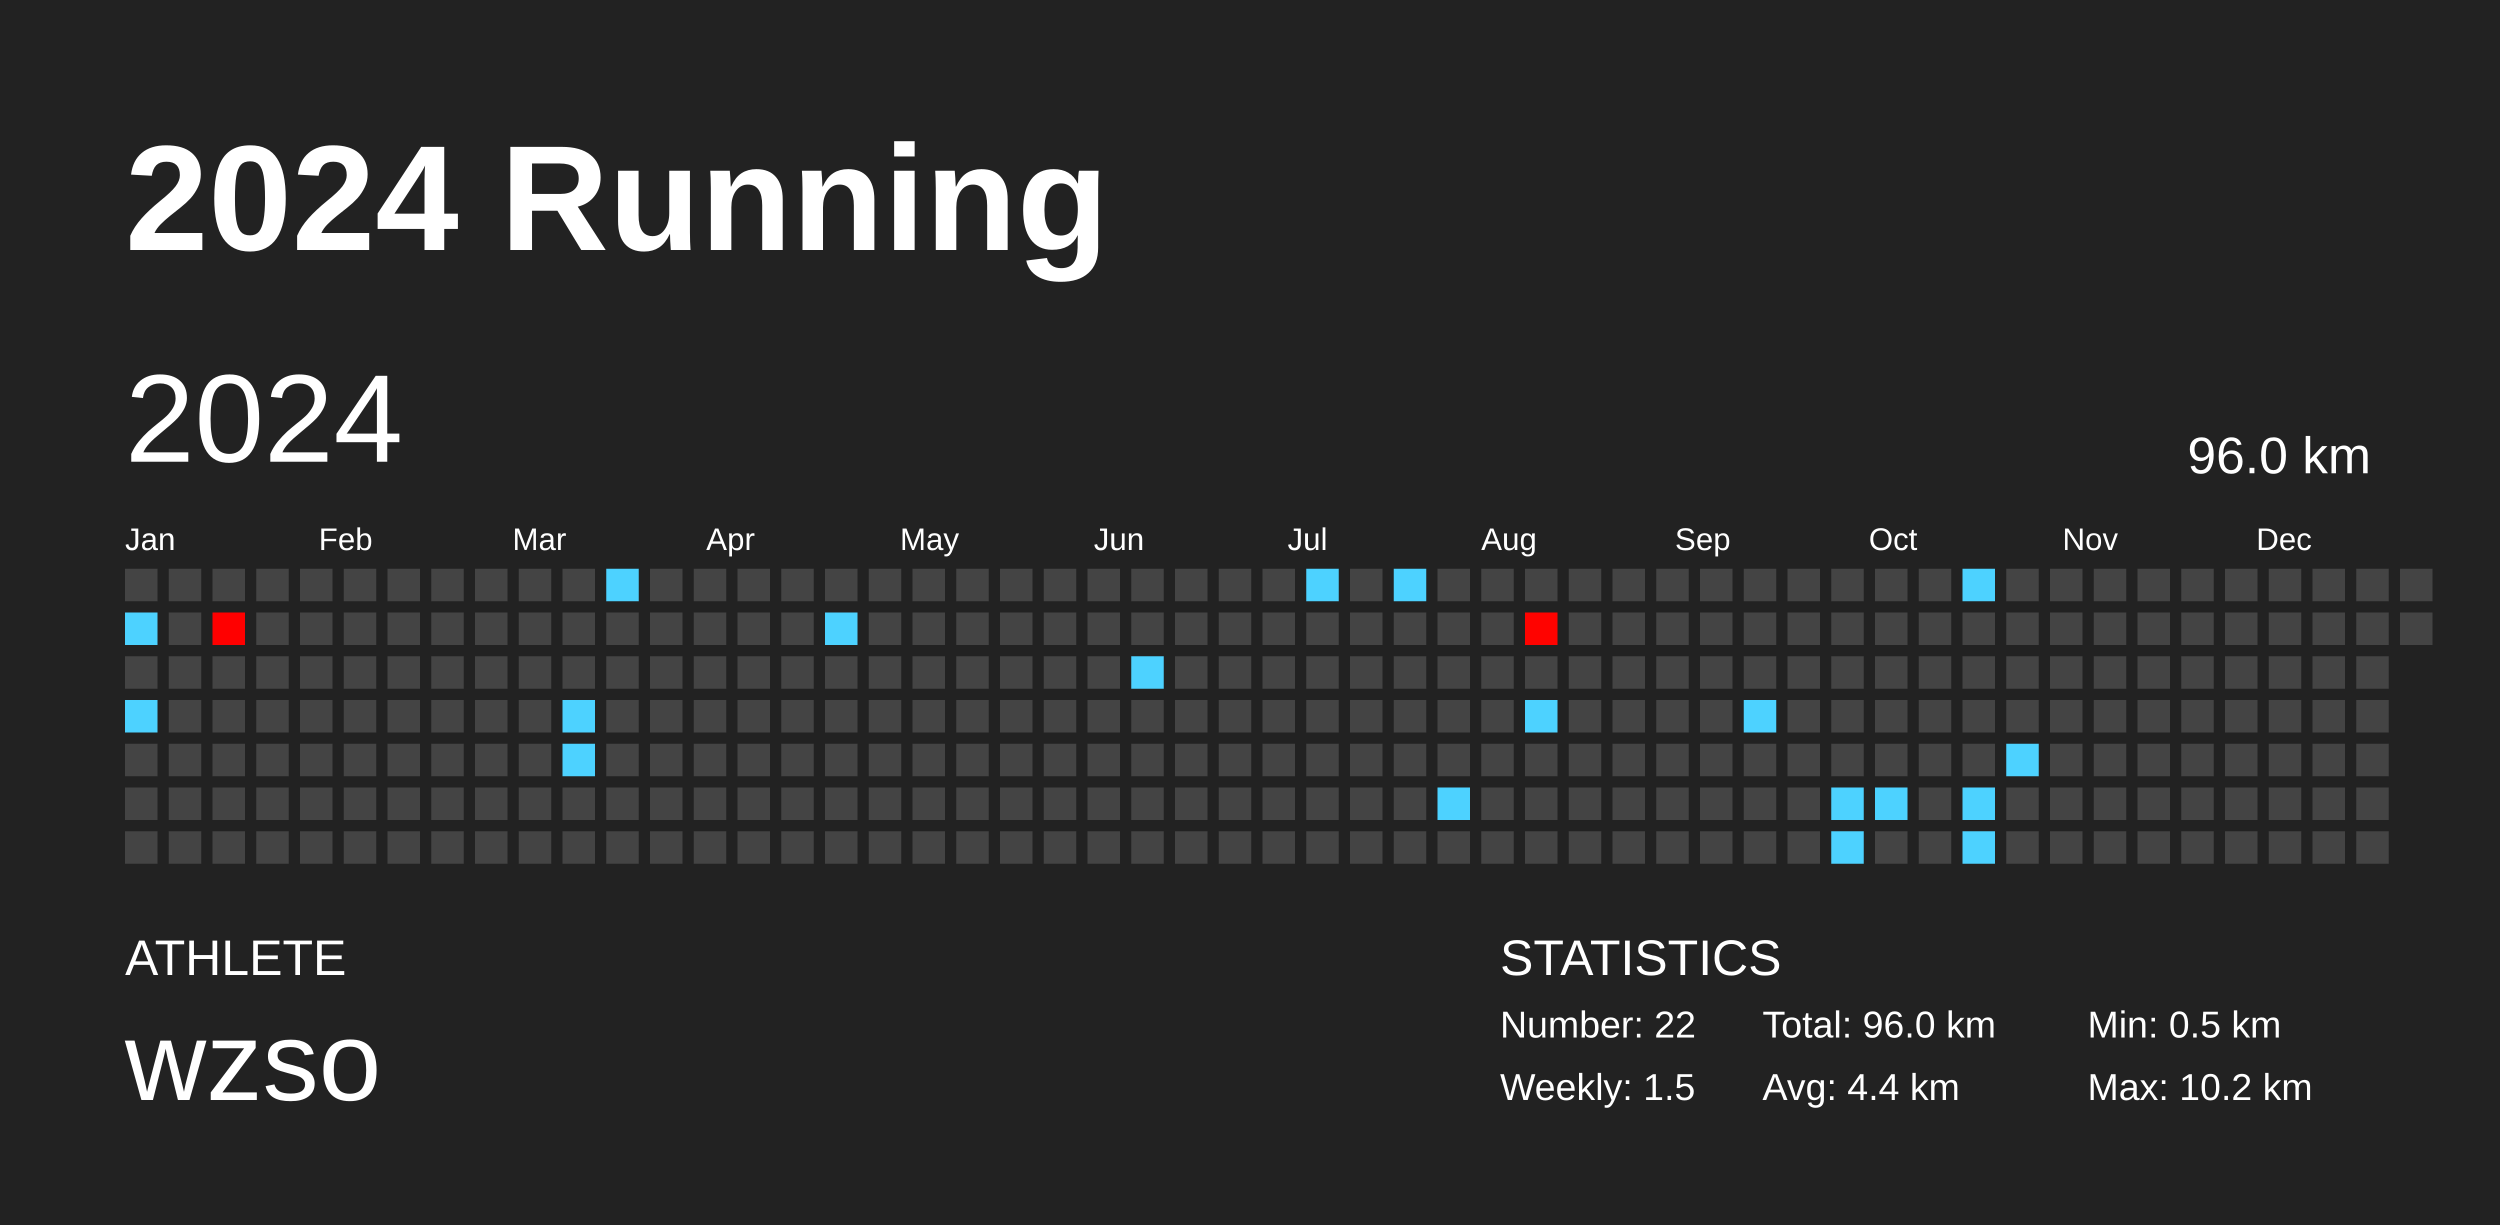
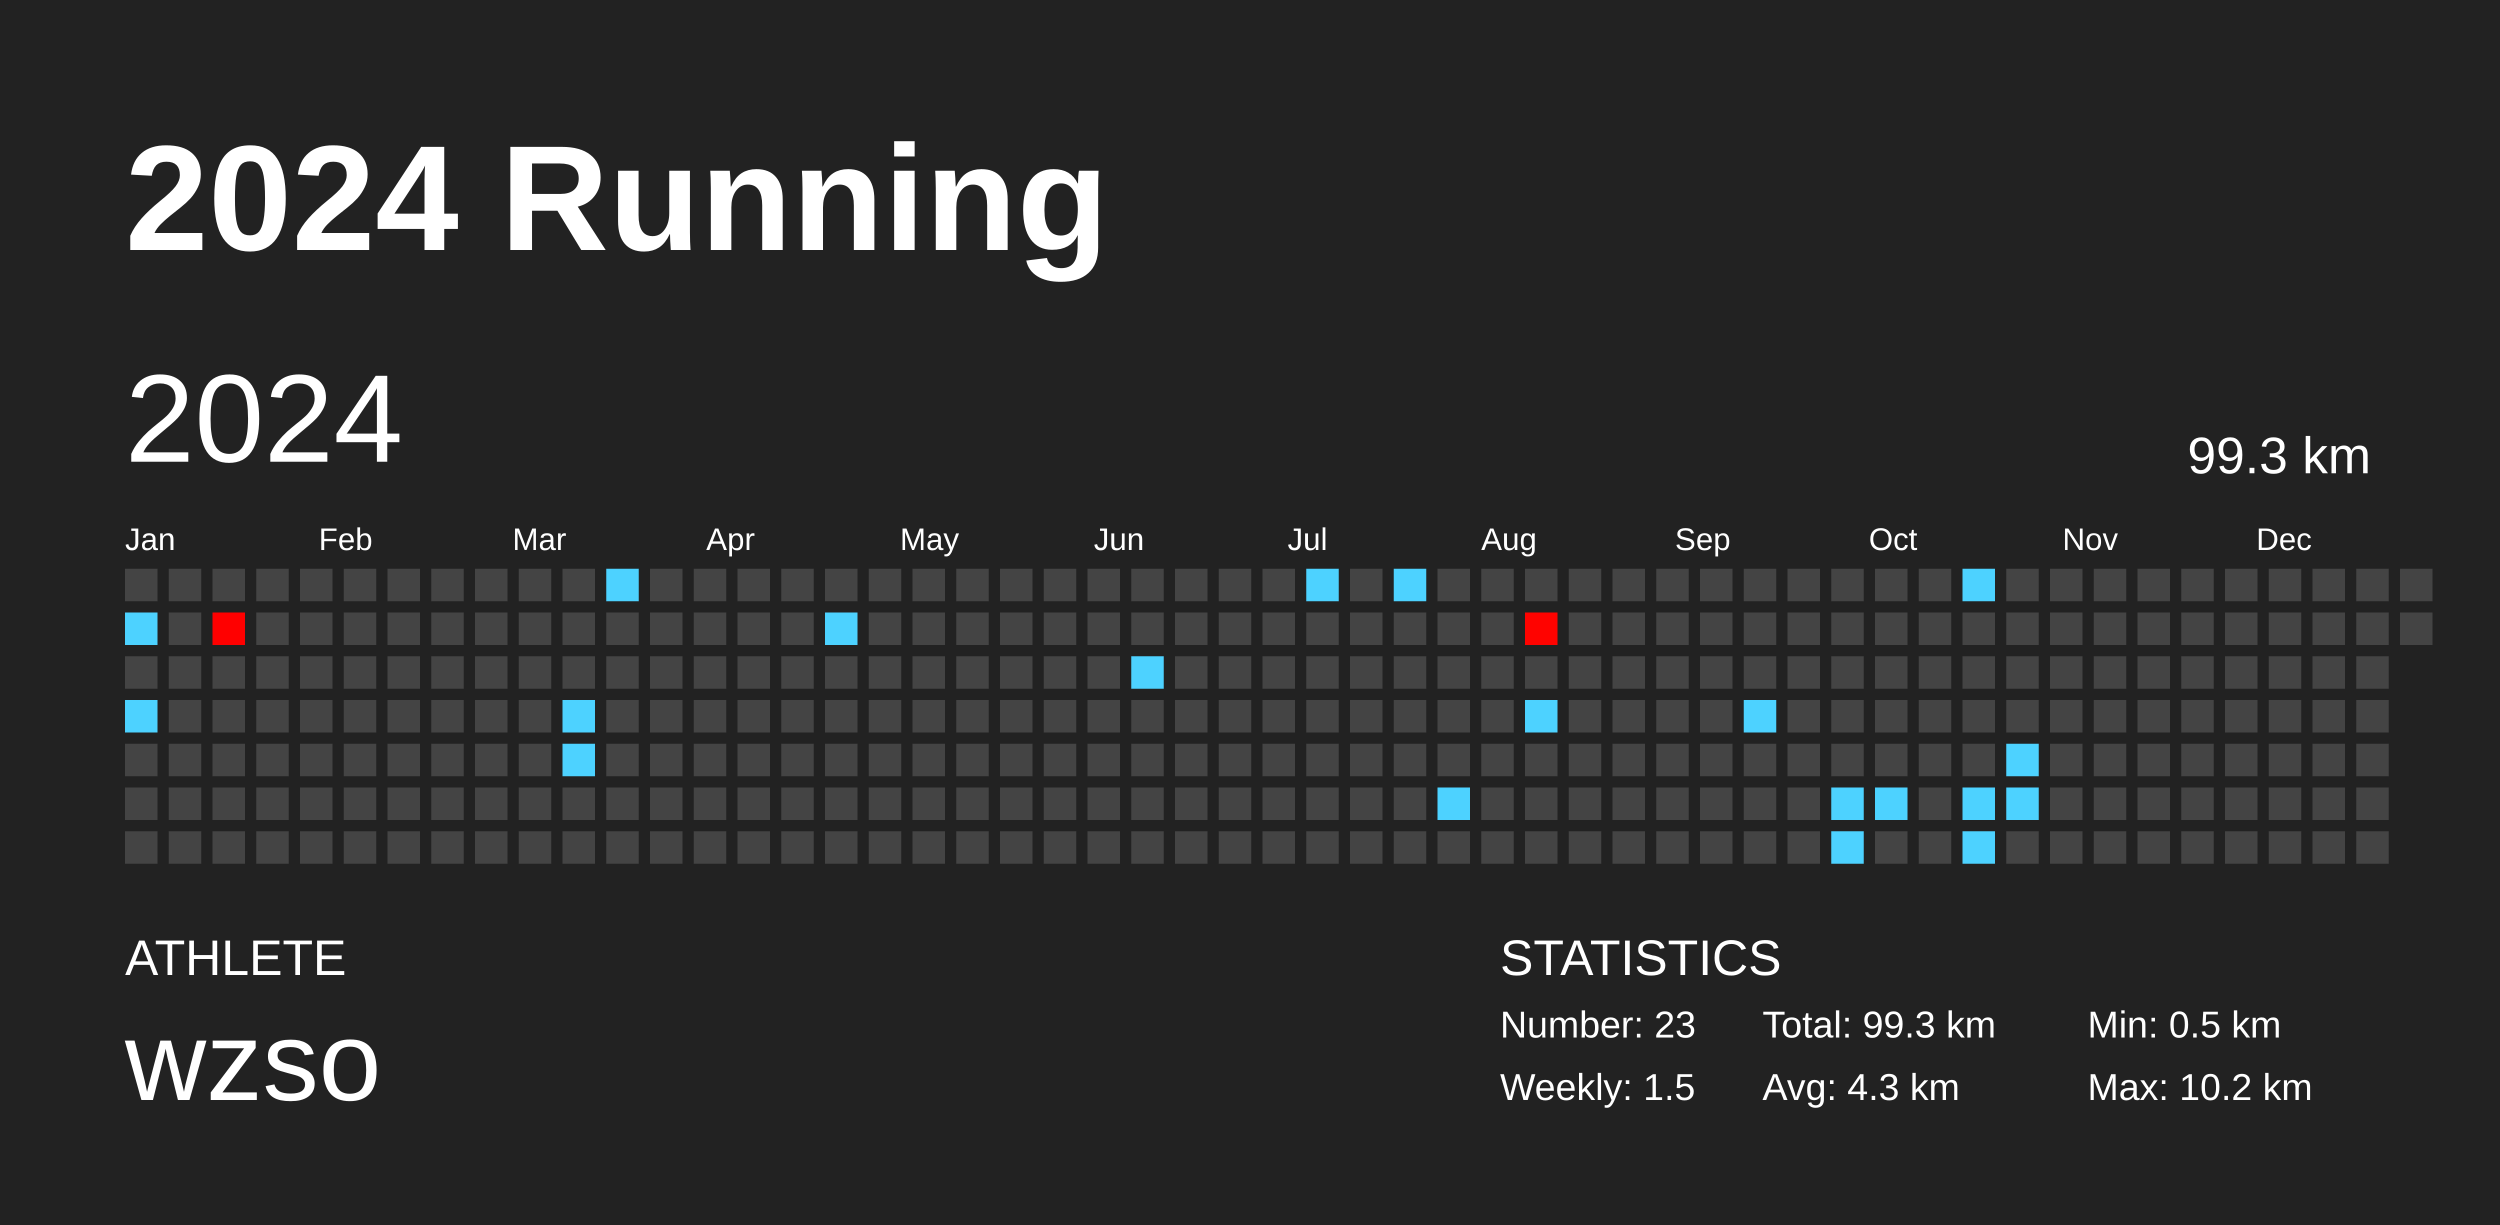
<svg xmlns="http://www.w3.org/2000/svg" baseProfile="full" height="98mm" version="1.1" viewBox="0,0,200,98" width="200mm">
  <defs />
  <rect fill="#222222" height="98" width="200" x="0" y="0" />
  <text fill="#FFFFFF" style="font-size:12px; font-family:Arial; font-weight:bold;" x="10" y="20">2024 Running</text>
  <text fill="#FFFFFF" style="font-size:4px; font-family:Arial" x="10" y="78">ATHLETE</text>
  <text fill="#FFFFFF" style="font-size:9px; font-family:Arial" x="10" y="88">wzso</text>
  <text fill="#FFFFFF" style="font-size:4px; font-family:Arial" x="120" y="78">STATISTICS</text>
-   <text fill="#FFFFFF" style="font-size:3px; font-family:Arial" x="120" y="83">Number: 22</text>
+   <text fill="#FFFFFF" style="font-size:3px; font-family:Arial" x="120" y="83">Number: 23</text>
  <text fill="#FFFFFF" style="font-size:3px; font-family:Arial" x="120" y="88">Weekly: 1.5</text>
-   <text fill="#FFFFFF" style="font-size:3px; font-family:Arial" x="141" y="83">Total: 96.0 km</text>
-   <text fill="#FFFFFF" style="font-size:3px; font-family:Arial" x="141" y="88">Avg: 4.4 km</text>
+   <text fill="#FFFFFF" style="font-size:3px; font-family:Arial" x="141" y="83">Total: 99.3 km</text>
+   <text fill="#FFFFFF" style="font-size:3px; font-family:Arial" x="141" y="88">Avg: 4.3 km</text>
  <text fill="#FFFFFF" style="font-size:3px; font-family:Arial" x="167" y="83">Min: 0.5 km</text>
  <text fill="#FFFFFF" style="font-size:3px; font-family:Arial" x="167" y="88">Max: 10.2 km</text>
  <text dominant-baseline="hanging" fill="#FFFFFF" style="font-size:10.0px; font-family:Arial;" x="10" y="30">2024</text>
-   <text dominant-baseline="hanging" fill="#FFFFFF" style="font-size:4.125px; font-family:Arial;" x="175" y="35">96.0 km</text>
+   <text dominant-baseline="hanging" fill="#FFFFFF" style="font-size:4.125px; font-family:Arial;" x="175" y="35">99.3 km</text>
  <text fill="#FFFFFF" style="font-size:2.5px; font-family:Arial" x="10.0" y="44">Jan</text>
  <text fill="#FFFFFF" style="font-size:2.5px; font-family:Arial" x="25.5" y="44">Feb</text>
  <text fill="#FFFFFF" style="font-size:2.5px; font-family:Arial" x="41.0" y="44">Mar</text>
  <text fill="#FFFFFF" style="font-size:2.5px; font-family:Arial" x="56.5" y="44">Apr</text>
  <text fill="#FFFFFF" style="font-size:2.5px; font-family:Arial" x="72.0" y="44">May</text>
  <text fill="#FFFFFF" style="font-size:2.5px; font-family:Arial" x="87.5" y="44">Jun</text>
  <text fill="#FFFFFF" style="font-size:2.5px; font-family:Arial" x="103.0" y="44">Jul</text>
  <text fill="#FFFFFF" style="font-size:2.5px; font-family:Arial" x="118.5" y="44">Aug</text>
  <text fill="#FFFFFF" style="font-size:2.5px; font-family:Arial" x="134.0" y="44">Sep</text>
  <text fill="#FFFFFF" style="font-size:2.5px; font-family:Arial" x="149.5" y="44">Oct</text>
  <text fill="#FFFFFF" style="font-size:2.5px; font-family:Arial" x="165.0" y="44">Nov</text>
  <text fill="#FFFFFF" style="font-size:2.5px; font-family:Arial" x="180.5" y="44">Dec</text>
  <rect fill="#444444" height="2.6" width="2.6" x="10.0" y="45.5" />
  <rect fill="#4dd2ff" height="2.6" width="2.6" x="10.0" y="49.0" />
  <rect fill="#444444" height="2.6" width="2.6" x="10.0" y="52.5" />
  <rect fill="#4dd2ff" height="2.6" width="2.6" x="10.0" y="56.0" />
  <rect fill="#444444" height="2.6" width="2.6" x="10.0" y="59.5" />
  <rect fill="#444444" height="2.6" width="2.6" x="10.0" y="63.0" />
  <rect fill="#444444" height="2.6" width="2.6" x="10.0" y="66.5" />
  <rect fill="#444444" height="2.6" width="2.6" x="13.5" y="45.5" />
  <rect fill="#444444" height="2.6" width="2.6" x="13.5" y="49.0" />
  <rect fill="#444444" height="2.6" width="2.6" x="13.5" y="52.5" />
  <rect fill="#444444" height="2.6" width="2.6" x="13.5" y="56.0" />
  <rect fill="#444444" height="2.6" width="2.6" x="13.5" y="59.5" />
  <rect fill="#444444" height="2.6" width="2.6" x="13.5" y="63.0" />
  <rect fill="#444444" height="2.6" width="2.6" x="13.5" y="66.5" />
  <rect fill="#444444" height="2.6" width="2.6" x="17.0" y="45.5" />
  <rect fill="#ff0000" height="2.6" width="2.6" x="17.0" y="49.0" />
  <rect fill="#444444" height="2.6" width="2.6" x="17.0" y="52.5" />
  <rect fill="#444444" height="2.6" width="2.6" x="17.0" y="56.0" />
  <rect fill="#444444" height="2.6" width="2.6" x="17.0" y="59.5" />
  <rect fill="#444444" height="2.6" width="2.6" x="17.0" y="63.0" />
  <rect fill="#444444" height="2.6" width="2.6" x="17.0" y="66.5" />
  <rect fill="#444444" height="2.6" width="2.6" x="20.5" y="45.5" />
  <rect fill="#444444" height="2.6" width="2.6" x="20.5" y="49.0" />
  <rect fill="#444444" height="2.6" width="2.6" x="20.5" y="52.5" />
  <rect fill="#444444" height="2.6" width="2.6" x="20.5" y="56.0" />
  <rect fill="#444444" height="2.6" width="2.6" x="20.5" y="59.5" />
  <rect fill="#444444" height="2.6" width="2.6" x="20.5" y="63.0" />
  <rect fill="#444444" height="2.6" width="2.6" x="20.5" y="66.5" />
  <rect fill="#444444" height="2.6" width="2.6" x="24.0" y="45.5" />
  <rect fill="#444444" height="2.6" width="2.6" x="24.0" y="49.0" />
  <rect fill="#444444" height="2.6" width="2.6" x="24.0" y="52.5" />
  <rect fill="#444444" height="2.6" width="2.6" x="24.0" y="56.0" />
  <rect fill="#444444" height="2.6" width="2.6" x="24.0" y="59.5" />
  <rect fill="#444444" height="2.6" width="2.6" x="24.0" y="63.0" />
  <rect fill="#444444" height="2.6" width="2.6" x="24.0" y="66.5" />
  <rect fill="#444444" height="2.6" width="2.6" x="27.5" y="45.5" />
  <rect fill="#444444" height="2.6" width="2.6" x="27.5" y="49.0" />
  <rect fill="#444444" height="2.6" width="2.6" x="27.5" y="52.5" />
  <rect fill="#444444" height="2.6" width="2.6" x="27.5" y="56.0" />
  <rect fill="#444444" height="2.6" width="2.6" x="27.5" y="59.5" />
  <rect fill="#444444" height="2.6" width="2.6" x="27.5" y="63.0" />
  <rect fill="#444444" height="2.6" width="2.6" x="27.5" y="66.5" />
  <rect fill="#444444" height="2.6" width="2.6" x="31.0" y="45.5" />
  <rect fill="#444444" height="2.6" width="2.6" x="31.0" y="49.0" />
  <rect fill="#444444" height="2.6" width="2.6" x="31.0" y="52.5" />
  <rect fill="#444444" height="2.6" width="2.6" x="31.0" y="56.0" />
  <rect fill="#444444" height="2.6" width="2.6" x="31.0" y="59.5" />
  <rect fill="#444444" height="2.6" width="2.6" x="31.0" y="63.0" />
  <rect fill="#444444" height="2.6" width="2.6" x="31.0" y="66.5" />
  <rect fill="#444444" height="2.6" width="2.6" x="34.5" y="45.5" />
  <rect fill="#444444" height="2.6" width="2.6" x="34.5" y="49.0" />
  <rect fill="#444444" height="2.6" width="2.6" x="34.5" y="52.5" />
  <rect fill="#444444" height="2.6" width="2.6" x="34.5" y="56.0" />
  <rect fill="#444444" height="2.6" width="2.6" x="34.5" y="59.5" />
  <rect fill="#444444" height="2.6" width="2.6" x="34.5" y="63.0" />
  <rect fill="#444444" height="2.6" width="2.6" x="34.5" y="66.5" />
  <rect fill="#444444" height="2.6" width="2.6" x="38.0" y="45.5" />
  <rect fill="#444444" height="2.6" width="2.6" x="38.0" y="49.0" />
  <rect fill="#444444" height="2.6" width="2.6" x="38.0" y="52.5" />
  <rect fill="#444444" height="2.6" width="2.6" x="38.0" y="56.0" />
  <rect fill="#444444" height="2.6" width="2.6" x="38.0" y="59.5" />
  <rect fill="#444444" height="2.6" width="2.6" x="38.0" y="63.0" />
  <rect fill="#444444" height="2.6" width="2.6" x="38.0" y="66.5" />
  <rect fill="#444444" height="2.6" width="2.6" x="41.5" y="45.5" />
  <rect fill="#444444" height="2.6" width="2.6" x="41.5" y="49.0" />
  <rect fill="#444444" height="2.6" width="2.6" x="41.5" y="52.5" />
  <rect fill="#444444" height="2.6" width="2.6" x="41.5" y="56.0" />
  <rect fill="#444444" height="2.6" width="2.6" x="41.5" y="59.5" />
  <rect fill="#444444" height="2.6" width="2.6" x="41.5" y="63.0" />
  <rect fill="#444444" height="2.6" width="2.6" x="41.5" y="66.5" />
  <rect fill="#444444" height="2.6" width="2.6" x="45.0" y="45.5" />
  <rect fill="#444444" height="2.6" width="2.6" x="45.0" y="49.0" />
  <rect fill="#444444" height="2.6" width="2.6" x="45.0" y="52.5" />
  <rect fill="#4dd2ff" height="2.6" width="2.6" x="45.0" y="56.0" />
  <rect fill="#4dd2ff" height="2.6" width="2.6" x="45.0" y="59.5" />
  <rect fill="#444444" height="2.6" width="2.6" x="45.0" y="63.0" />
  <rect fill="#444444" height="2.6" width="2.6" x="45.0" y="66.5" />
  <rect fill="#4dd2ff" height="2.6" width="2.6" x="48.5" y="45.5" />
  <rect fill="#444444" height="2.6" width="2.6" x="48.5" y="49.0" />
  <rect fill="#444444" height="2.6" width="2.6" x="48.5" y="52.5" />
  <rect fill="#444444" height="2.6" width="2.6" x="48.5" y="56.0" />
  <rect fill="#444444" height="2.6" width="2.6" x="48.5" y="59.5" />
  <rect fill="#444444" height="2.6" width="2.6" x="48.5" y="63.0" />
  <rect fill="#444444" height="2.6" width="2.6" x="48.5" y="66.5" />
  <rect fill="#444444" height="2.6" width="2.6" x="52.0" y="45.5" />
  <rect fill="#444444" height="2.6" width="2.6" x="52.0" y="49.0" />
  <rect fill="#444444" height="2.6" width="2.6" x="52.0" y="52.5" />
  <rect fill="#444444" height="2.6" width="2.6" x="52.0" y="56.0" />
  <rect fill="#444444" height="2.6" width="2.6" x="52.0" y="59.5" />
  <rect fill="#444444" height="2.6" width="2.6" x="52.0" y="63.0" />
  <rect fill="#444444" height="2.6" width="2.6" x="52.0" y="66.5" />
  <rect fill="#444444" height="2.6" width="2.6" x="55.5" y="45.5" />
  <rect fill="#444444" height="2.6" width="2.6" x="55.5" y="49.0" />
  <rect fill="#444444" height="2.6" width="2.6" x="55.5" y="52.5" />
  <rect fill="#444444" height="2.6" width="2.6" x="55.5" y="56.0" />
  <rect fill="#444444" height="2.6" width="2.6" x="55.5" y="59.5" />
  <rect fill="#444444" height="2.6" width="2.6" x="55.5" y="63.0" />
  <rect fill="#444444" height="2.6" width="2.6" x="55.5" y="66.5" />
  <rect fill="#444444" height="2.6" width="2.6" x="59.0" y="45.5" />
  <rect fill="#444444" height="2.6" width="2.6" x="59.0" y="49.0" />
  <rect fill="#444444" height="2.6" width="2.6" x="59.0" y="52.5" />
  <rect fill="#444444" height="2.6" width="2.6" x="59.0" y="56.0" />
  <rect fill="#444444" height="2.6" width="2.6" x="59.0" y="59.5" />
  <rect fill="#444444" height="2.6" width="2.6" x="59.0" y="63.0" />
  <rect fill="#444444" height="2.6" width="2.6" x="59.0" y="66.5" />
  <rect fill="#444444" height="2.6" width="2.6" x="62.5" y="45.5" />
  <rect fill="#444444" height="2.6" width="2.6" x="62.5" y="49.0" />
  <rect fill="#444444" height="2.6" width="2.6" x="62.5" y="52.5" />
  <rect fill="#444444" height="2.6" width="2.6" x="62.5" y="56.0" />
  <rect fill="#444444" height="2.6" width="2.6" x="62.5" y="59.5" />
  <rect fill="#444444" height="2.6" width="2.6" x="62.5" y="63.0" />
  <rect fill="#444444" height="2.6" width="2.6" x="62.5" y="66.5" />
  <rect fill="#444444" height="2.6" width="2.6" x="66.0" y="45.5" />
  <rect fill="#4dd2ff" height="2.6" width="2.6" x="66.0" y="49.0" />
  <rect fill="#444444" height="2.6" width="2.6" x="66.0" y="52.5" />
  <rect fill="#444444" height="2.6" width="2.6" x="66.0" y="56.0" />
  <rect fill="#444444" height="2.6" width="2.6" x="66.0" y="59.5" />
  <rect fill="#444444" height="2.6" width="2.6" x="66.0" y="63.0" />
  <rect fill="#444444" height="2.6" width="2.6" x="66.0" y="66.5" />
  <rect fill="#444444" height="2.6" width="2.6" x="69.5" y="45.5" />
  <rect fill="#444444" height="2.6" width="2.6" x="69.5" y="49.0" />
  <rect fill="#444444" height="2.6" width="2.6" x="69.5" y="52.5" />
  <rect fill="#444444" height="2.6" width="2.6" x="69.5" y="56.0" />
  <rect fill="#444444" height="2.6" width="2.6" x="69.5" y="59.5" />
  <rect fill="#444444" height="2.6" width="2.6" x="69.5" y="63.0" />
  <rect fill="#444444" height="2.6" width="2.6" x="69.5" y="66.5" />
  <rect fill="#444444" height="2.6" width="2.6" x="73.0" y="45.5" />
  <rect fill="#444444" height="2.6" width="2.6" x="73.0" y="49.0" />
  <rect fill="#444444" height="2.6" width="2.6" x="73.0" y="52.5" />
  <rect fill="#444444" height="2.6" width="2.6" x="73.0" y="56.0" />
  <rect fill="#444444" height="2.6" width="2.6" x="73.0" y="59.5" />
  <rect fill="#444444" height="2.6" width="2.6" x="73.0" y="63.0" />
  <rect fill="#444444" height="2.6" width="2.6" x="73.0" y="66.5" />
  <rect fill="#444444" height="2.6" width="2.6" x="76.5" y="45.5" />
  <rect fill="#444444" height="2.6" width="2.6" x="76.5" y="49.0" />
  <rect fill="#444444" height="2.6" width="2.6" x="76.5" y="52.5" />
  <rect fill="#444444" height="2.6" width="2.6" x="76.5" y="56.0" />
  <rect fill="#444444" height="2.6" width="2.6" x="76.5" y="59.5" />
  <rect fill="#444444" height="2.6" width="2.6" x="76.5" y="63.0" />
  <rect fill="#444444" height="2.6" width="2.6" x="76.5" y="66.5" />
  <rect fill="#444444" height="2.6" width="2.6" x="80.0" y="45.5" />
  <rect fill="#444444" height="2.6" width="2.6" x="80.0" y="49.0" />
  <rect fill="#444444" height="2.6" width="2.6" x="80.0" y="52.5" />
  <rect fill="#444444" height="2.6" width="2.6" x="80.0" y="56.0" />
  <rect fill="#444444" height="2.6" width="2.6" x="80.0" y="59.5" />
  <rect fill="#444444" height="2.6" width="2.6" x="80.0" y="63.0" />
  <rect fill="#444444" height="2.6" width="2.6" x="80.0" y="66.5" />
  <rect fill="#444444" height="2.6" width="2.6" x="83.5" y="45.5" />
  <rect fill="#444444" height="2.6" width="2.6" x="83.5" y="49.0" />
  <rect fill="#444444" height="2.6" width="2.6" x="83.5" y="52.5" />
  <rect fill="#444444" height="2.6" width="2.6" x="83.5" y="56.0" />
  <rect fill="#444444" height="2.6" width="2.6" x="83.5" y="59.5" />
  <rect fill="#444444" height="2.6" width="2.6" x="83.5" y="63.0" />
  <rect fill="#444444" height="2.6" width="2.6" x="83.5" y="66.5" />
  <rect fill="#444444" height="2.6" width="2.6" x="87.0" y="45.5" />
  <rect fill="#444444" height="2.6" width="2.6" x="87.0" y="49.0" />
  <rect fill="#444444" height="2.6" width="2.6" x="87.0" y="52.5" />
  <rect fill="#444444" height="2.6" width="2.6" x="87.0" y="56.0" />
  <rect fill="#444444" height="2.6" width="2.6" x="87.0" y="59.5" />
  <rect fill="#444444" height="2.6" width="2.6" x="87.0" y="63.0" />
  <rect fill="#444444" height="2.6" width="2.6" x="87.0" y="66.5" />
  <rect fill="#444444" height="2.6" width="2.6" x="90.5" y="45.5" />
  <rect fill="#444444" height="2.6" width="2.6" x="90.5" y="49.0" />
  <rect fill="#4dd2ff" height="2.6" width="2.6" x="90.5" y="52.5" />
  <rect fill="#444444" height="2.6" width="2.6" x="90.5" y="56.0" />
  <rect fill="#444444" height="2.6" width="2.6" x="90.5" y="59.5" />
  <rect fill="#444444" height="2.6" width="2.6" x="90.5" y="63.0" />
  <rect fill="#444444" height="2.6" width="2.6" x="90.5" y="66.5" />
  <rect fill="#444444" height="2.6" width="2.6" x="94.0" y="45.5" />
  <rect fill="#444444" height="2.6" width="2.6" x="94.0" y="49.0" />
  <rect fill="#444444" height="2.6" width="2.6" x="94.0" y="52.5" />
  <rect fill="#444444" height="2.6" width="2.6" x="94.0" y="56.0" />
  <rect fill="#444444" height="2.6" width="2.6" x="94.0" y="59.5" />
  <rect fill="#444444" height="2.6" width="2.6" x="94.0" y="63.0" />
  <rect fill="#444444" height="2.6" width="2.6" x="94.0" y="66.5" />
  <rect fill="#444444" height="2.6" width="2.6" x="97.5" y="45.5" />
  <rect fill="#444444" height="2.6" width="2.6" x="97.5" y="49.0" />
  <rect fill="#444444" height="2.6" width="2.6" x="97.5" y="52.5" />
  <rect fill="#444444" height="2.6" width="2.6" x="97.5" y="56.0" />
  <rect fill="#444444" height="2.6" width="2.6" x="97.5" y="59.5" />
  <rect fill="#444444" height="2.6" width="2.6" x="97.5" y="63.0" />
  <rect fill="#444444" height="2.6" width="2.6" x="97.5" y="66.5" />
  <rect fill="#444444" height="2.6" width="2.6" x="101.0" y="45.5" />
  <rect fill="#444444" height="2.6" width="2.6" x="101.0" y="49.0" />
  <rect fill="#444444" height="2.6" width="2.6" x="101.0" y="52.5" />
  <rect fill="#444444" height="2.6" width="2.6" x="101.0" y="56.0" />
  <rect fill="#444444" height="2.6" width="2.6" x="101.0" y="59.5" />
  <rect fill="#444444" height="2.6" width="2.6" x="101.0" y="63.0" />
  <rect fill="#444444" height="2.6" width="2.6" x="101.0" y="66.5" />
  <rect fill="#4dd2ff" height="2.6" width="2.6" x="104.5" y="45.5" />
  <rect fill="#444444" height="2.6" width="2.6" x="104.5" y="49.0" />
  <rect fill="#444444" height="2.6" width="2.6" x="104.5" y="52.5" />
  <rect fill="#444444" height="2.6" width="2.6" x="104.5" y="56.0" />
  <rect fill="#444444" height="2.6" width="2.6" x="104.5" y="59.5" />
  <rect fill="#444444" height="2.6" width="2.6" x="104.5" y="63.0" />
  <rect fill="#444444" height="2.6" width="2.6" x="104.5" y="66.5" />
  <rect fill="#444444" height="2.6" width="2.6" x="108.0" y="45.5" />
  <rect fill="#444444" height="2.6" width="2.6" x="108.0" y="49.0" />
  <rect fill="#444444" height="2.6" width="2.6" x="108.0" y="52.5" />
  <rect fill="#444444" height="2.6" width="2.6" x="108.0" y="56.0" />
  <rect fill="#444444" height="2.6" width="2.6" x="108.0" y="59.5" />
  <rect fill="#444444" height="2.6" width="2.6" x="108.0" y="63.0" />
  <rect fill="#444444" height="2.6" width="2.6" x="108.0" y="66.5" />
  <rect fill="#4dd2ff" height="2.6" width="2.6" x="111.5" y="45.5" />
  <rect fill="#444444" height="2.6" width="2.6" x="111.5" y="49.0" />
  <rect fill="#444444" height="2.6" width="2.6" x="111.5" y="52.5" />
  <rect fill="#444444" height="2.6" width="2.6" x="111.5" y="56.0" />
  <rect fill="#444444" height="2.6" width="2.6" x="111.5" y="59.5" />
  <rect fill="#444444" height="2.6" width="2.6" x="111.5" y="63.0" />
  <rect fill="#444444" height="2.6" width="2.6" x="111.5" y="66.5" />
  <rect fill="#444444" height="2.6" width="2.6" x="115.0" y="45.5" />
  <rect fill="#444444" height="2.6" width="2.6" x="115.0" y="49.0" />
  <rect fill="#444444" height="2.6" width="2.6" x="115.0" y="52.5" />
  <rect fill="#444444" height="2.6" width="2.6" x="115.0" y="56.0" />
  <rect fill="#444444" height="2.6" width="2.6" x="115.0" y="59.5" />
  <rect fill="#4dd2ff" height="2.6" width="2.6" x="115.0" y="63.0" />
  <rect fill="#444444" height="2.6" width="2.6" x="115.0" y="66.5" />
  <rect fill="#444444" height="2.6" width="2.6" x="118.5" y="45.5" />
  <rect fill="#444444" height="2.6" width="2.6" x="118.5" y="49.0" />
  <rect fill="#444444" height="2.6" width="2.6" x="118.5" y="52.5" />
  <rect fill="#444444" height="2.6" width="2.6" x="118.5" y="56.0" />
  <rect fill="#444444" height="2.6" width="2.6" x="118.5" y="59.5" />
  <rect fill="#444444" height="2.6" width="2.6" x="118.5" y="63.0" />
  <rect fill="#444444" height="2.6" width="2.6" x="118.5" y="66.5" />
  <rect fill="#444444" height="2.6" width="2.6" x="122.0" y="45.5" />
  <rect fill="#ff0300" height="2.6" width="2.6" x="122.0" y="49.0" />
  <rect fill="#444444" height="2.6" width="2.6" x="122.0" y="52.5" />
  <rect fill="#4dd2ff" height="2.6" width="2.6" x="122.0" y="56.0" />
  <rect fill="#444444" height="2.6" width="2.6" x="122.0" y="59.5" />
  <rect fill="#444444" height="2.6" width="2.6" x="122.0" y="63.0" />
  <rect fill="#444444" height="2.6" width="2.6" x="122.0" y="66.5" />
  <rect fill="#444444" height="2.6" width="2.6" x="125.5" y="45.5" />
  <rect fill="#444444" height="2.6" width="2.6" x="125.5" y="49.0" />
  <rect fill="#444444" height="2.6" width="2.6" x="125.5" y="52.5" />
  <rect fill="#444444" height="2.6" width="2.6" x="125.5" y="56.0" />
  <rect fill="#444444" height="2.6" width="2.6" x="125.5" y="59.5" />
  <rect fill="#444444" height="2.6" width="2.6" x="125.5" y="63.0" />
  <rect fill="#444444" height="2.6" width="2.6" x="125.5" y="66.5" />
  <rect fill="#444444" height="2.6" width="2.6" x="129.0" y="45.5" />
  <rect fill="#444444" height="2.6" width="2.6" x="129.0" y="49.0" />
  <rect fill="#444444" height="2.6" width="2.6" x="129.0" y="52.5" />
  <rect fill="#444444" height="2.6" width="2.6" x="129.0" y="56.0" />
  <rect fill="#444444" height="2.6" width="2.6" x="129.0" y="59.5" />
  <rect fill="#444444" height="2.6" width="2.6" x="129.0" y="63.0" />
  <rect fill="#444444" height="2.6" width="2.6" x="129.0" y="66.5" />
  <rect fill="#444444" height="2.6" width="2.6" x="132.5" y="45.5" />
  <rect fill="#444444" height="2.6" width="2.6" x="132.5" y="49.0" />
  <rect fill="#444444" height="2.6" width="2.6" x="132.5" y="52.5" />
  <rect fill="#444444" height="2.6" width="2.6" x="132.5" y="56.0" />
  <rect fill="#444444" height="2.6" width="2.6" x="132.5" y="59.5" />
  <rect fill="#444444" height="2.6" width="2.6" x="132.5" y="63.0" />
  <rect fill="#444444" height="2.6" width="2.6" x="132.5" y="66.5" />
  <rect fill="#444444" height="2.6" width="2.6" x="136.0" y="45.5" />
  <rect fill="#444444" height="2.6" width="2.6" x="136.0" y="49.0" />
  <rect fill="#444444" height="2.6" width="2.6" x="136.0" y="52.5" />
  <rect fill="#444444" height="2.6" width="2.6" x="136.0" y="56.0" />
  <rect fill="#444444" height="2.6" width="2.6" x="136.0" y="59.5" />
  <rect fill="#444444" height="2.6" width="2.6" x="136.0" y="63.0" />
  <rect fill="#444444" height="2.6" width="2.6" x="136.0" y="66.5" />
  <rect fill="#444444" height="2.6" width="2.6" x="139.5" y="45.5" />
  <rect fill="#444444" height="2.6" width="2.6" x="139.5" y="49.0" />
  <rect fill="#444444" height="2.6" width="2.6" x="139.5" y="52.5" />
  <rect fill="#4dd2ff" height="2.6" width="2.6" x="139.5" y="56.0" />
  <rect fill="#444444" height="2.6" width="2.6" x="139.5" y="59.5" />
  <rect fill="#444444" height="2.6" width="2.6" x="139.5" y="63.0" />
  <rect fill="#444444" height="2.6" width="2.6" x="139.5" y="66.5" />
  <rect fill="#444444" height="2.6" width="2.6" x="143.0" y="45.5" />
  <rect fill="#444444" height="2.6" width="2.6" x="143.0" y="49.0" />
  <rect fill="#444444" height="2.6" width="2.6" x="143.0" y="52.5" />
  <rect fill="#444444" height="2.6" width="2.6" x="143.0" y="56.0" />
  <rect fill="#444444" height="2.6" width="2.6" x="143.0" y="59.5" />
  <rect fill="#444444" height="2.6" width="2.6" x="143.0" y="63.0" />
  <rect fill="#444444" height="2.6" width="2.6" x="143.0" y="66.5" />
  <rect fill="#444444" height="2.6" width="2.6" x="146.5" y="45.5" />
  <rect fill="#444444" height="2.6" width="2.6" x="146.5" y="49.0" />
  <rect fill="#444444" height="2.6" width="2.6" x="146.5" y="52.5" />
  <rect fill="#444444" height="2.6" width="2.6" x="146.5" y="56.0" />
  <rect fill="#444444" height="2.6" width="2.6" x="146.5" y="59.5" />
  <rect fill="#4dd2ff" height="2.6" width="2.6" x="146.5" y="63.0" />
  <rect fill="#4dd2ff" height="2.6" width="2.6" x="146.5" y="66.5" />
  <rect fill="#444444" height="2.6" width="2.6" x="150.0" y="45.5" />
  <rect fill="#444444" height="2.6" width="2.6" x="150.0" y="49.0" />
  <rect fill="#444444" height="2.6" width="2.6" x="150.0" y="52.5" />
  <rect fill="#444444" height="2.6" width="2.6" x="150.0" y="56.0" />
  <rect fill="#444444" height="2.6" width="2.6" x="150.0" y="59.5" />
  <rect fill="#4dd2ff" height="2.6" width="2.6" x="150.0" y="63.0" />
  <rect fill="#444444" height="2.6" width="2.6" x="150.0" y="66.5" />
  <rect fill="#444444" height="2.6" width="2.6" x="153.5" y="45.5" />
  <rect fill="#444444" height="2.6" width="2.6" x="153.5" y="49.0" />
  <rect fill="#444444" height="2.6" width="2.6" x="153.5" y="52.5" />
  <rect fill="#444444" height="2.6" width="2.6" x="153.5" y="56.0" />
  <rect fill="#444444" height="2.6" width="2.6" x="153.5" y="59.5" />
  <rect fill="#444444" height="2.6" width="2.6" x="153.5" y="63.0" />
  <rect fill="#444444" height="2.6" width="2.6" x="153.5" y="66.5" />
  <rect fill="#4dd2ff" height="2.6" width="2.6" x="157.0" y="45.5" />
  <rect fill="#444444" height="2.6" width="2.6" x="157.0" y="49.0" />
  <rect fill="#444444" height="2.6" width="2.6" x="157.0" y="52.5" />
  <rect fill="#444444" height="2.6" width="2.6" x="157.0" y="56.0" />
  <rect fill="#444444" height="2.6" width="2.6" x="157.0" y="59.5" />
  <rect fill="#4dd2ff" height="2.6" width="2.6" x="157.0" y="63.0" />
  <rect fill="#4dd2ff" height="2.6" width="2.6" x="157.0" y="66.5" />
  <rect fill="#444444" height="2.6" width="2.6" x="160.5" y="45.5" />
  <rect fill="#444444" height="2.6" width="2.6" x="160.5" y="49.0" />
  <rect fill="#444444" height="2.6" width="2.6" x="160.5" y="52.5" />
  <rect fill="#444444" height="2.6" width="2.6" x="160.5" y="56.0" />
  <rect fill="#4dd2ff" height="2.6" width="2.6" x="160.5" y="59.5" />
-   <rect fill="#444444" height="2.6" width="2.6" x="160.5" y="63.0" />
+   <rect fill="#4dd2ff" height="2.6" width="2.6" x="160.5" y="63.0" />
  <rect fill="#444444" height="2.6" width="2.6" x="160.5" y="66.5" />
  <rect fill="#444444" height="2.6" width="2.6" x="164.0" y="45.5" />
  <rect fill="#444444" height="2.6" width="2.6" x="164.0" y="49.0" />
  <rect fill="#444444" height="2.6" width="2.6" x="164.0" y="52.5" />
  <rect fill="#444444" height="2.6" width="2.6" x="164.0" y="56.0" />
  <rect fill="#444444" height="2.6" width="2.6" x="164.0" y="59.5" />
  <rect fill="#444444" height="2.6" width="2.6" x="164.0" y="63.0" />
  <rect fill="#444444" height="2.6" width="2.6" x="164.0" y="66.5" />
  <rect fill="#444444" height="2.6" width="2.6" x="167.5" y="45.5" />
  <rect fill="#444444" height="2.6" width="2.6" x="167.5" y="49.0" />
  <rect fill="#444444" height="2.6" width="2.6" x="167.5" y="52.5" />
  <rect fill="#444444" height="2.6" width="2.6" x="167.5" y="56.0" />
  <rect fill="#444444" height="2.6" width="2.6" x="167.5" y="59.5" />
  <rect fill="#444444" height="2.6" width="2.6" x="167.5" y="63.0" />
  <rect fill="#444444" height="2.6" width="2.6" x="167.5" y="66.5" />
  <rect fill="#444444" height="2.6" width="2.6" x="171.0" y="45.5" />
  <rect fill="#444444" height="2.6" width="2.6" x="171.0" y="49.0" />
  <rect fill="#444444" height="2.6" width="2.6" x="171.0" y="52.5" />
  <rect fill="#444444" height="2.6" width="2.6" x="171.0" y="56.0" />
  <rect fill="#444444" height="2.6" width="2.6" x="171.0" y="59.5" />
  <rect fill="#444444" height="2.6" width="2.6" x="171.0" y="63.0" />
  <rect fill="#444444" height="2.6" width="2.6" x="171.0" y="66.5" />
  <rect fill="#444444" height="2.6" width="2.6" x="174.5" y="45.5" />
  <rect fill="#444444" height="2.6" width="2.6" x="174.5" y="49.0" />
  <rect fill="#444444" height="2.6" width="2.6" x="174.5" y="52.5" />
  <rect fill="#444444" height="2.6" width="2.6" x="174.5" y="56.0" />
  <rect fill="#444444" height="2.6" width="2.6" x="174.5" y="59.5" />
  <rect fill="#444444" height="2.6" width="2.6" x="174.5" y="63.0" />
  <rect fill="#444444" height="2.6" width="2.6" x="174.5" y="66.5" />
  <rect fill="#444444" height="2.6" width="2.6" x="178.0" y="45.5" />
  <rect fill="#444444" height="2.6" width="2.6" x="178.0" y="49.0" />
  <rect fill="#444444" height="2.6" width="2.6" x="178.0" y="52.5" />
  <rect fill="#444444" height="2.6" width="2.6" x="178.0" y="56.0" />
  <rect fill="#444444" height="2.6" width="2.6" x="178.0" y="59.5" />
  <rect fill="#444444" height="2.6" width="2.6" x="178.0" y="63.0" />
  <rect fill="#444444" height="2.6" width="2.6" x="178.0" y="66.5" />
  <rect fill="#444444" height="2.6" width="2.6" x="181.5" y="45.5" />
  <rect fill="#444444" height="2.6" width="2.6" x="181.5" y="49.0" />
  <rect fill="#444444" height="2.6" width="2.6" x="181.5" y="52.5" />
  <rect fill="#444444" height="2.6" width="2.6" x="181.5" y="56.0" />
  <rect fill="#444444" height="2.6" width="2.6" x="181.5" y="59.5" />
  <rect fill="#444444" height="2.6" width="2.6" x="181.5" y="63.0" />
  <rect fill="#444444" height="2.6" width="2.6" x="181.5" y="66.5" />
  <rect fill="#444444" height="2.6" width="2.6" x="185.0" y="45.5" />
  <rect fill="#444444" height="2.6" width="2.6" x="185.0" y="49.0" />
  <rect fill="#444444" height="2.6" width="2.6" x="185.0" y="52.5" />
  <rect fill="#444444" height="2.6" width="2.6" x="185.0" y="56.0" />
  <rect fill="#444444" height="2.6" width="2.6" x="185.0" y="59.5" />
  <rect fill="#444444" height="2.6" width="2.6" x="185.0" y="63.0" />
  <rect fill="#444444" height="2.6" width="2.6" x="185.0" y="66.5" />
  <rect fill="#444444" height="2.6" width="2.6" x="188.5" y="45.5" />
  <rect fill="#444444" height="2.6" width="2.6" x="188.5" y="49.0" />
  <rect fill="#444444" height="2.6" width="2.6" x="188.5" y="52.5" />
  <rect fill="#444444" height="2.6" width="2.6" x="188.5" y="56.0" />
  <rect fill="#444444" height="2.6" width="2.6" x="188.5" y="59.5" />
  <rect fill="#444444" height="2.6" width="2.6" x="188.5" y="63.0" />
  <rect fill="#444444" height="2.6" width="2.6" x="188.5" y="66.5" />
  <rect fill="#444444" height="2.6" width="2.6" x="192.0" y="45.5" />
  <rect fill="#444444" height="2.6" width="2.6" x="192.0" y="49.0" />
</svg>
